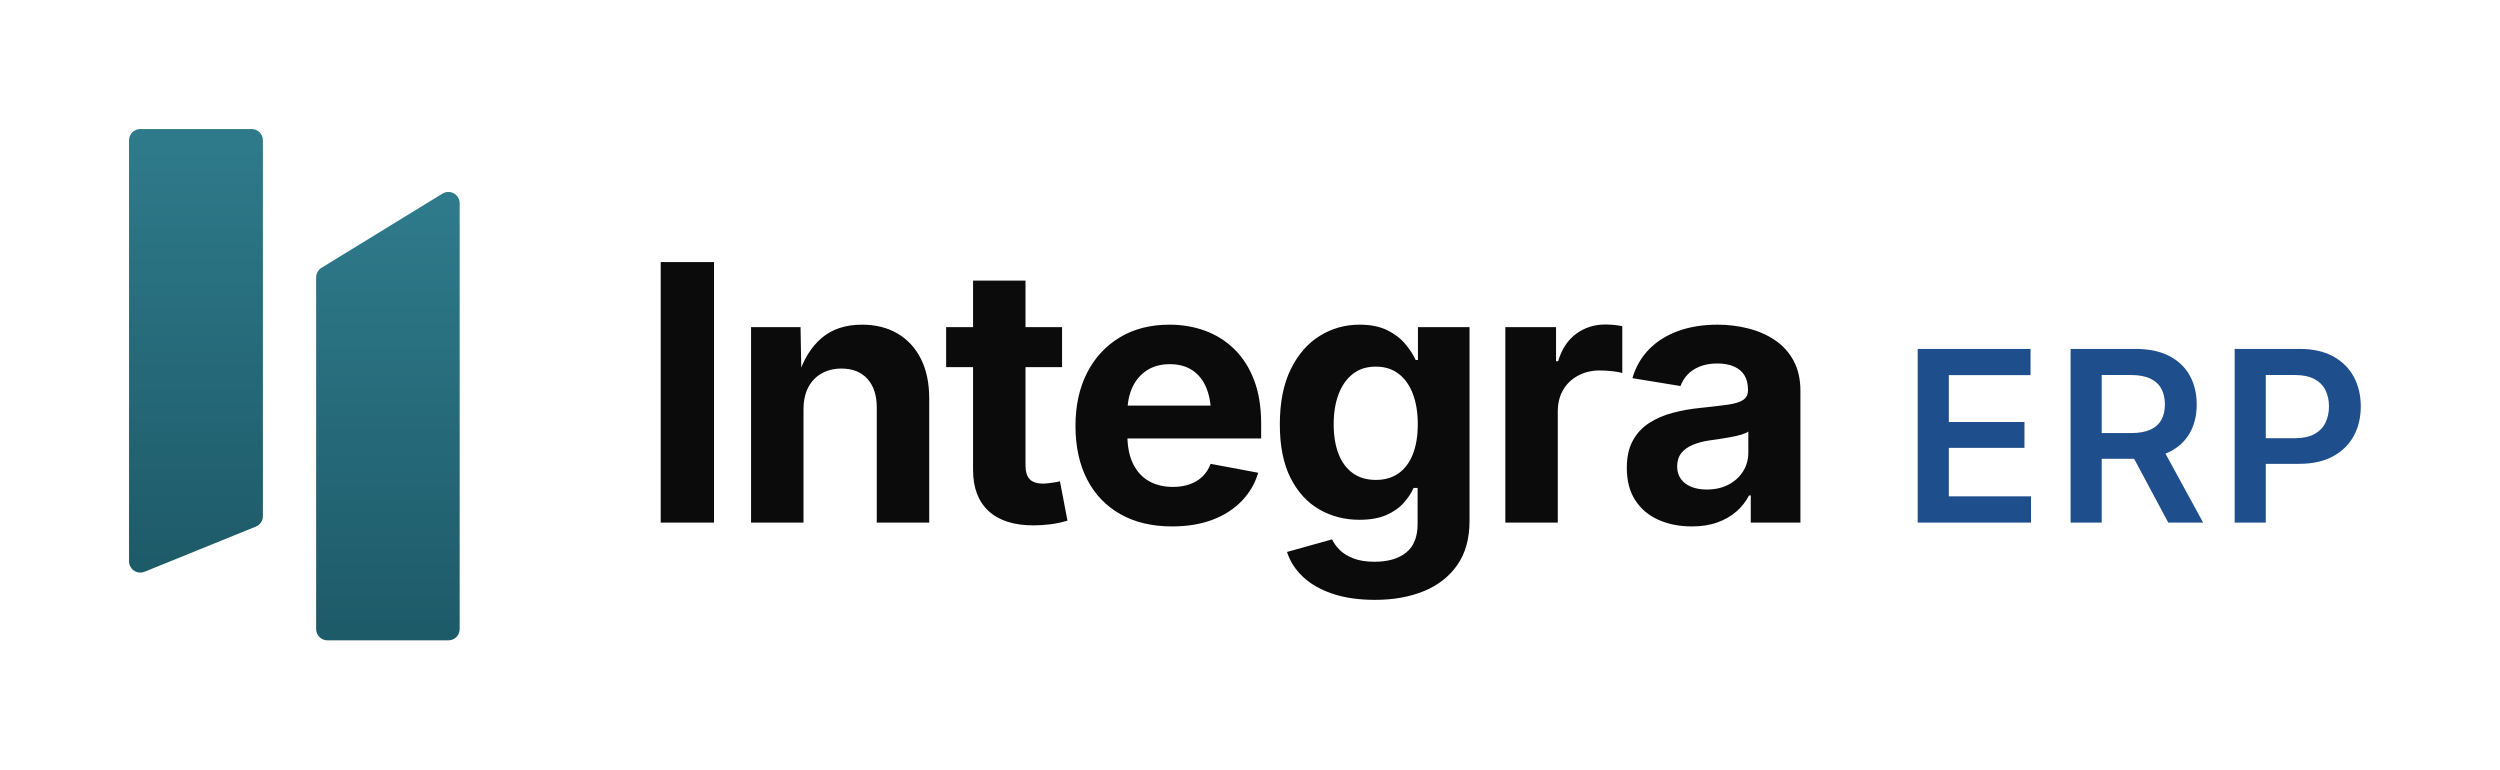
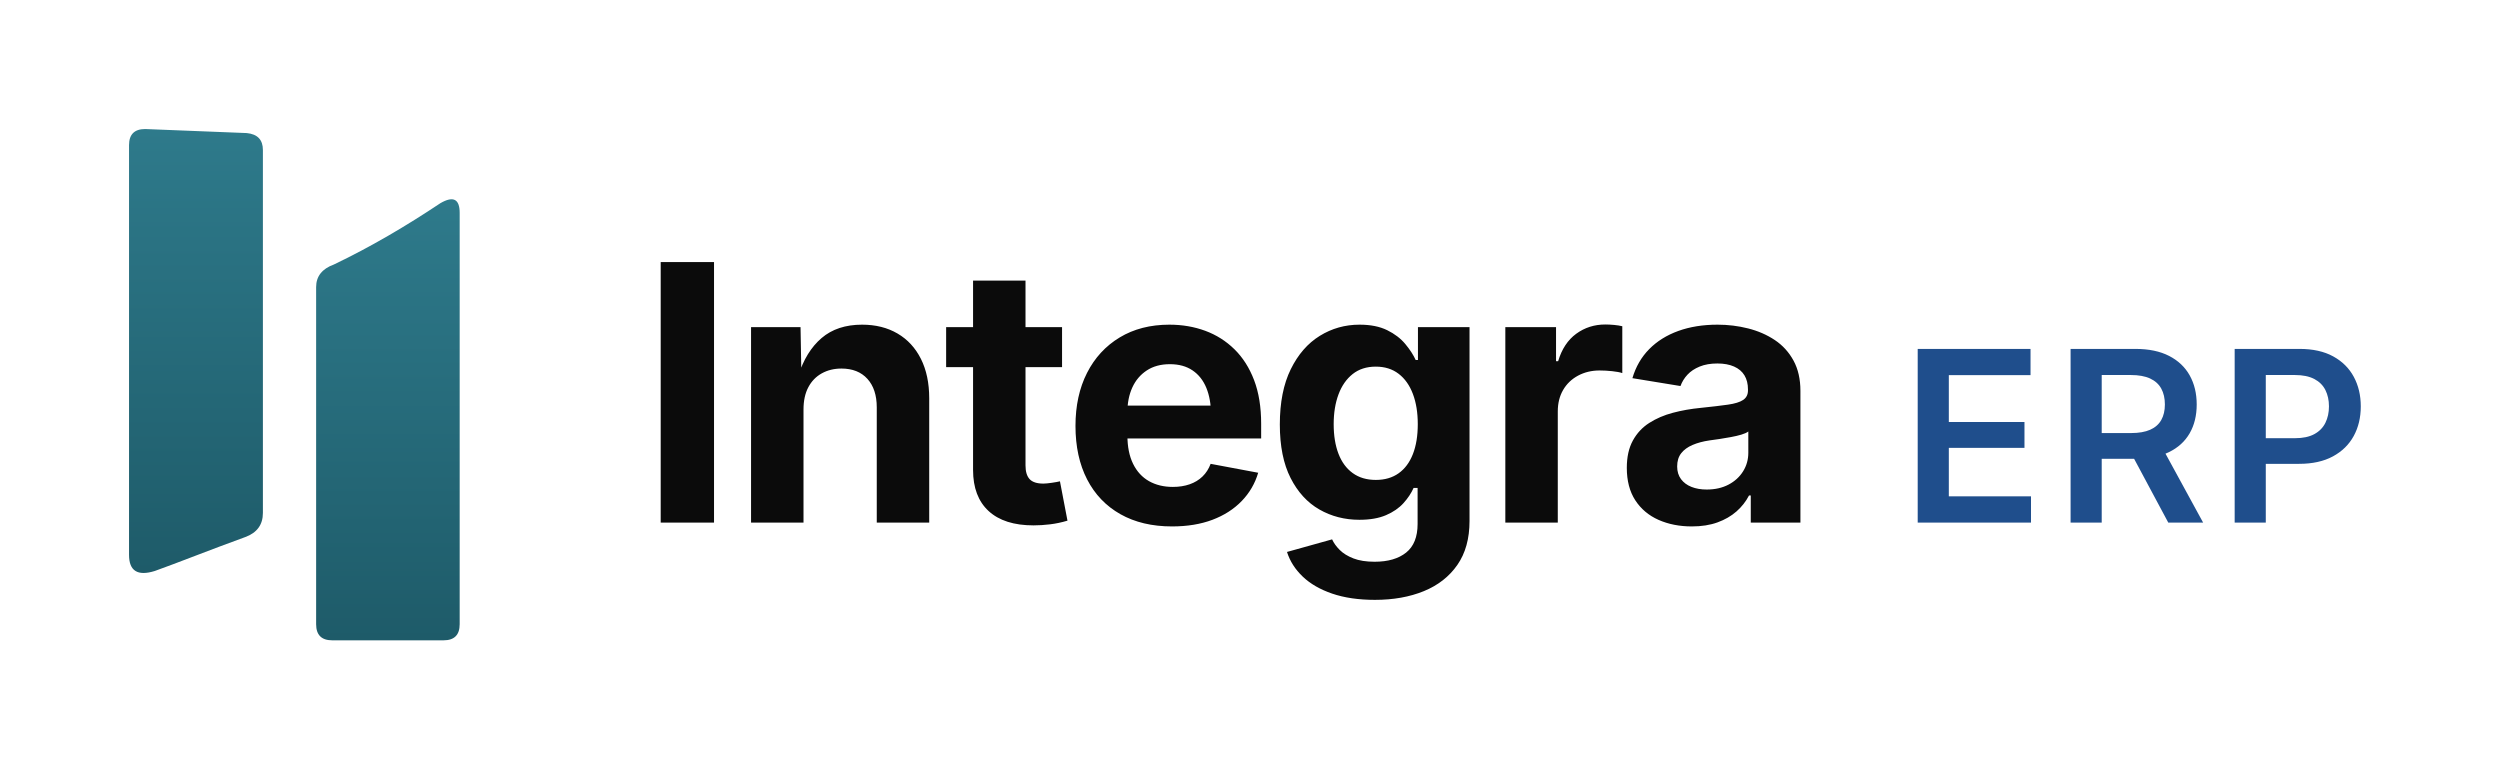
<svg xmlns="http://www.w3.org/2000/svg" viewBox="0 0 1550 477" width="1550" height="477">
  <defs>
    <linearGradient id="ig" x1="0" y1="0" x2="0" y2="1">
      <stop offset="0" stop-color="#2E7A8B" />
      <stop offset="1" stop-color="#1E5B69" />
    </linearGradient>
  </defs>
-   <polygon points="87,87 156,87 156,320 87,348" fill="url(#ig)" stroke="url(#ig)" stroke-width="14" stroke-linejoin="round" />
-   <polygon points="203,172 278,126 278,390 203,390" fill="url(#ig)" stroke="url(#ig)" stroke-width="14" stroke-linejoin="round" />
+   <path fill="url(#ig)" d="M90,80 L153,82.5 Q163,83.5 163,93 L163,318 Q163,329 152,333 C130,341 110,349 96,354 Q80,359 80,344 L80,90 Q80,80 90,80 Z" />
+   <path fill="url(#ig)" d="M196,178 Q196,168 207,164 C230,153 252,140 273,126 Q285,119 285,132 L285,387 Q285,397 275,397 L206,397 Q196,397 196,387 Z" />
  <path d="M442.695 162.486V324.0H409.634V162.486ZM498.174 253.866V324.0H465.654V202.811H496.331L496.873 233.054H494.922Q499.691 217.878 509.393 209.585Q519.095 201.293 534.487 201.293Q547.061 201.293 556.438 206.767Q565.814 212.241 570.963 222.485Q576.112 232.729 576.112 246.929V324.0H543.593V252.565Q543.593 241.292 537.793 234.896Q531.994 228.501 521.696 228.501Q514.867 228.501 509.501 231.482Q504.136 234.463 501.155 240.1Q498.174 245.736 498.174 253.866ZM658.473 202.811V227.634H586.605V202.811ZM603.298 173.977H635.818V288.554Q635.818 294.299 638.365 297.063Q640.913 299.827 646.875 299.827Q648.717 299.827 652.078 299.339Q655.438 298.852 657.172 298.418L661.834 322.808Q656.414 324.434 651.048 325.084Q645.682 325.734 640.804 325.734Q622.593 325.734 612.946 316.846Q603.298 307.957 603.298 291.372ZM726.634 326.385Q708.098 326.385 694.657 318.797Q681.215 311.209 674.007 297.226Q666.798 283.242 666.798 264.056Q666.798 245.303 673.953 231.211Q681.107 217.119 694.223 209.206Q707.339 201.293 725.008 201.293Q736.932 201.293 747.23 205.087Q757.528 208.881 765.332 216.523Q773.137 224.165 777.527 235.655Q781.917 247.146 781.917 262.755V271.86H680.131V251.481H765.983L750.807 256.901Q750.807 247.471 747.934 240.479Q745.062 233.487 739.371 229.639Q733.68 225.791 725.333 225.791Q716.878 225.791 710.971 229.693Q705.063 233.596 702.028 240.262Q698.993 246.929 698.993 255.492V269.909Q698.993 280.424 702.516 287.578Q706.038 294.732 712.38 298.31Q718.721 301.887 727.176 301.887Q732.921 301.887 737.582 300.261Q742.244 298.635 745.55 295.437Q748.856 292.239 750.59 287.578L780.075 293.106Q777.148 303.079 769.885 310.613Q762.622 318.146 751.728 322.266Q740.834 326.385 726.634 326.385ZM852.463 371.912Q837.287 371.912 826.014 368.064Q814.74 364.216 807.695 357.495Q800.649 350.774 797.939 342.211L825.905 334.406Q827.423 337.767 830.621 340.964Q833.819 344.162 839.13 346.222Q844.442 348.281 852.246 348.281Q864.712 348.281 871.812 342.59Q878.912 336.899 878.912 324.867V302.537H876.419Q874.251 307.415 870.132 311.968Q866.013 316.521 859.346 319.393Q852.68 322.266 842.816 322.266Q829.157 322.266 817.992 315.87Q806.827 309.475 800.161 296.358Q793.494 283.242 793.494 263.188Q793.494 242.701 800.269 228.935Q807.044 215.168 818.263 208.23Q829.483 201.293 842.924 201.293Q853.113 201.293 860.051 204.708Q866.988 208.122 871.27 213.271Q875.552 218.42 877.72 223.189H879.129V202.811H911.107V323.024Q911.107 339.393 903.573 350.232Q896.039 361.072 882.815 366.492Q869.59 371.912 852.463 371.912ZM853.005 297.551Q861.352 297.551 867.151 293.432Q872.95 289.312 875.986 281.562Q879.021 273.812 879.021 262.972Q879.021 252.24 875.986 244.219Q872.95 236.197 867.151 231.753Q861.352 227.309 853.005 227.309Q844.442 227.309 838.642 231.916Q832.843 236.522 829.862 244.544Q826.881 252.565 826.881 262.972Q826.881 273.595 829.862 281.345Q832.843 289.096 838.696 293.323Q844.55 297.551 853.005 297.551ZM933.307 324.0V202.811H964.742V223.948H966.043Q969.403 212.675 977.262 206.93Q985.121 201.185 995.311 201.185Q997.804 201.185 1000.73 201.456Q1003.657 201.727 1005.825 202.269V231.319Q1003.657 230.561 999.538 230.127Q995.419 229.693 991.733 229.693Q984.362 229.693 978.4 232.891Q972.438 236.089 969.132 241.78Q965.826 247.471 965.826 255.059V324.0ZM1048.946 326.385Q1037.456 326.385 1028.296 322.32Q1019.137 318.255 1013.879 310.179Q1008.622 302.104 1008.622 290.071Q1008.622 279.99 1012.362 273.161Q1016.101 266.332 1022.551 262.213Q1029.001 258.094 1037.185 255.926Q1045.369 253.758 1054.366 252.891Q1064.881 251.807 1071.33 250.885Q1077.78 249.964 1080.761 247.958Q1083.742 245.953 1083.742 242.051V241.509Q1083.742 236.306 1081.574 232.729Q1079.406 229.151 1075.124 227.254Q1070.843 225.357 1064.772 225.357Q1058.485 225.357 1053.824 227.254Q1049.163 229.151 1046.236 232.295Q1043.309 235.438 1041.9 239.341L1012.091 234.463Q1015.234 223.84 1022.497 216.469Q1029.76 209.098 1040.545 205.195Q1051.331 201.293 1064.881 201.293Q1074.637 201.293 1083.85 203.624Q1093.064 205.954 1100.381 210.832Q1107.698 215.71 1111.98 223.569Q1116.262 231.428 1116.262 242.376V324.0H1085.476V307.198H1084.392Q1081.466 312.835 1076.588 317.117Q1071.71 321.398 1064.826 323.892Q1057.943 326.385 1048.946 326.385ZM1058.16 303.513Q1065.856 303.513 1071.656 300.478Q1077.455 297.442 1080.707 292.239Q1083.959 287.036 1083.959 280.641V267.524Q1082.55 268.608 1079.623 269.476Q1076.696 270.343 1073.119 270.993Q1069.542 271.644 1066.073 272.186Q1062.604 272.728 1059.894 273.053Q1053.932 273.92 1049.38 275.871Q1044.827 277.822 1042.334 281.02Q1039.841 284.218 1039.841 289.204Q1039.841 293.865 1042.225 297.063Q1044.61 300.261 1048.729 301.887Q1052.848 303.513 1058.16 303.513Z" fill="#0B0B0B" />
  <path d="M1188.976 324.0V216.324H1258.929V232.584H1208.271V261.635H1255.172V277.678H1208.271V307.74H1259.219V324.0ZM1283.766 324.0V216.324H1324.018Q1336.375 216.324 1344.83 220.66Q1353.285 224.996 1357.621 232.765Q1361.957 240.533 1361.957 250.795Q1361.957 261.057 1357.585 268.645Q1353.213 276.232 1344.686 280.352Q1336.158 284.471 1323.729 284.471H1294.967V268.5H1321.199Q1328.498 268.5 1333.123 266.44Q1337.748 264.381 1339.988 260.406Q1342.229 256.432 1342.229 250.795Q1342.229 245.014 1339.988 240.931Q1337.748 236.848 1333.087 234.68Q1328.426 232.512 1321.055 232.512H1303.061V324.0ZM1344.324 324.0 1318.164 275.148H1339.266L1365.932 324.0ZM1385.493 324.0V216.324H1425.745Q1438.102 216.324 1446.557 220.949Q1455.012 225.574 1459.348 233.632Q1463.684 241.689 1463.684 251.951Q1463.684 262.285 1459.312 270.307Q1454.94 278.328 1446.413 282.953Q1437.885 287.578 1425.456 287.578H1398.789V271.68H1422.926Q1430.225 271.68 1434.886 269.15Q1439.547 266.621 1441.751 262.141Q1443.956 257.66 1443.956 251.951Q1443.956 246.242 1441.751 241.834Q1439.547 237.426 1434.85 234.969Q1430.153 232.512 1422.782 232.512H1404.788V324.0Z" fill="#1F4E8C" />
</svg>
